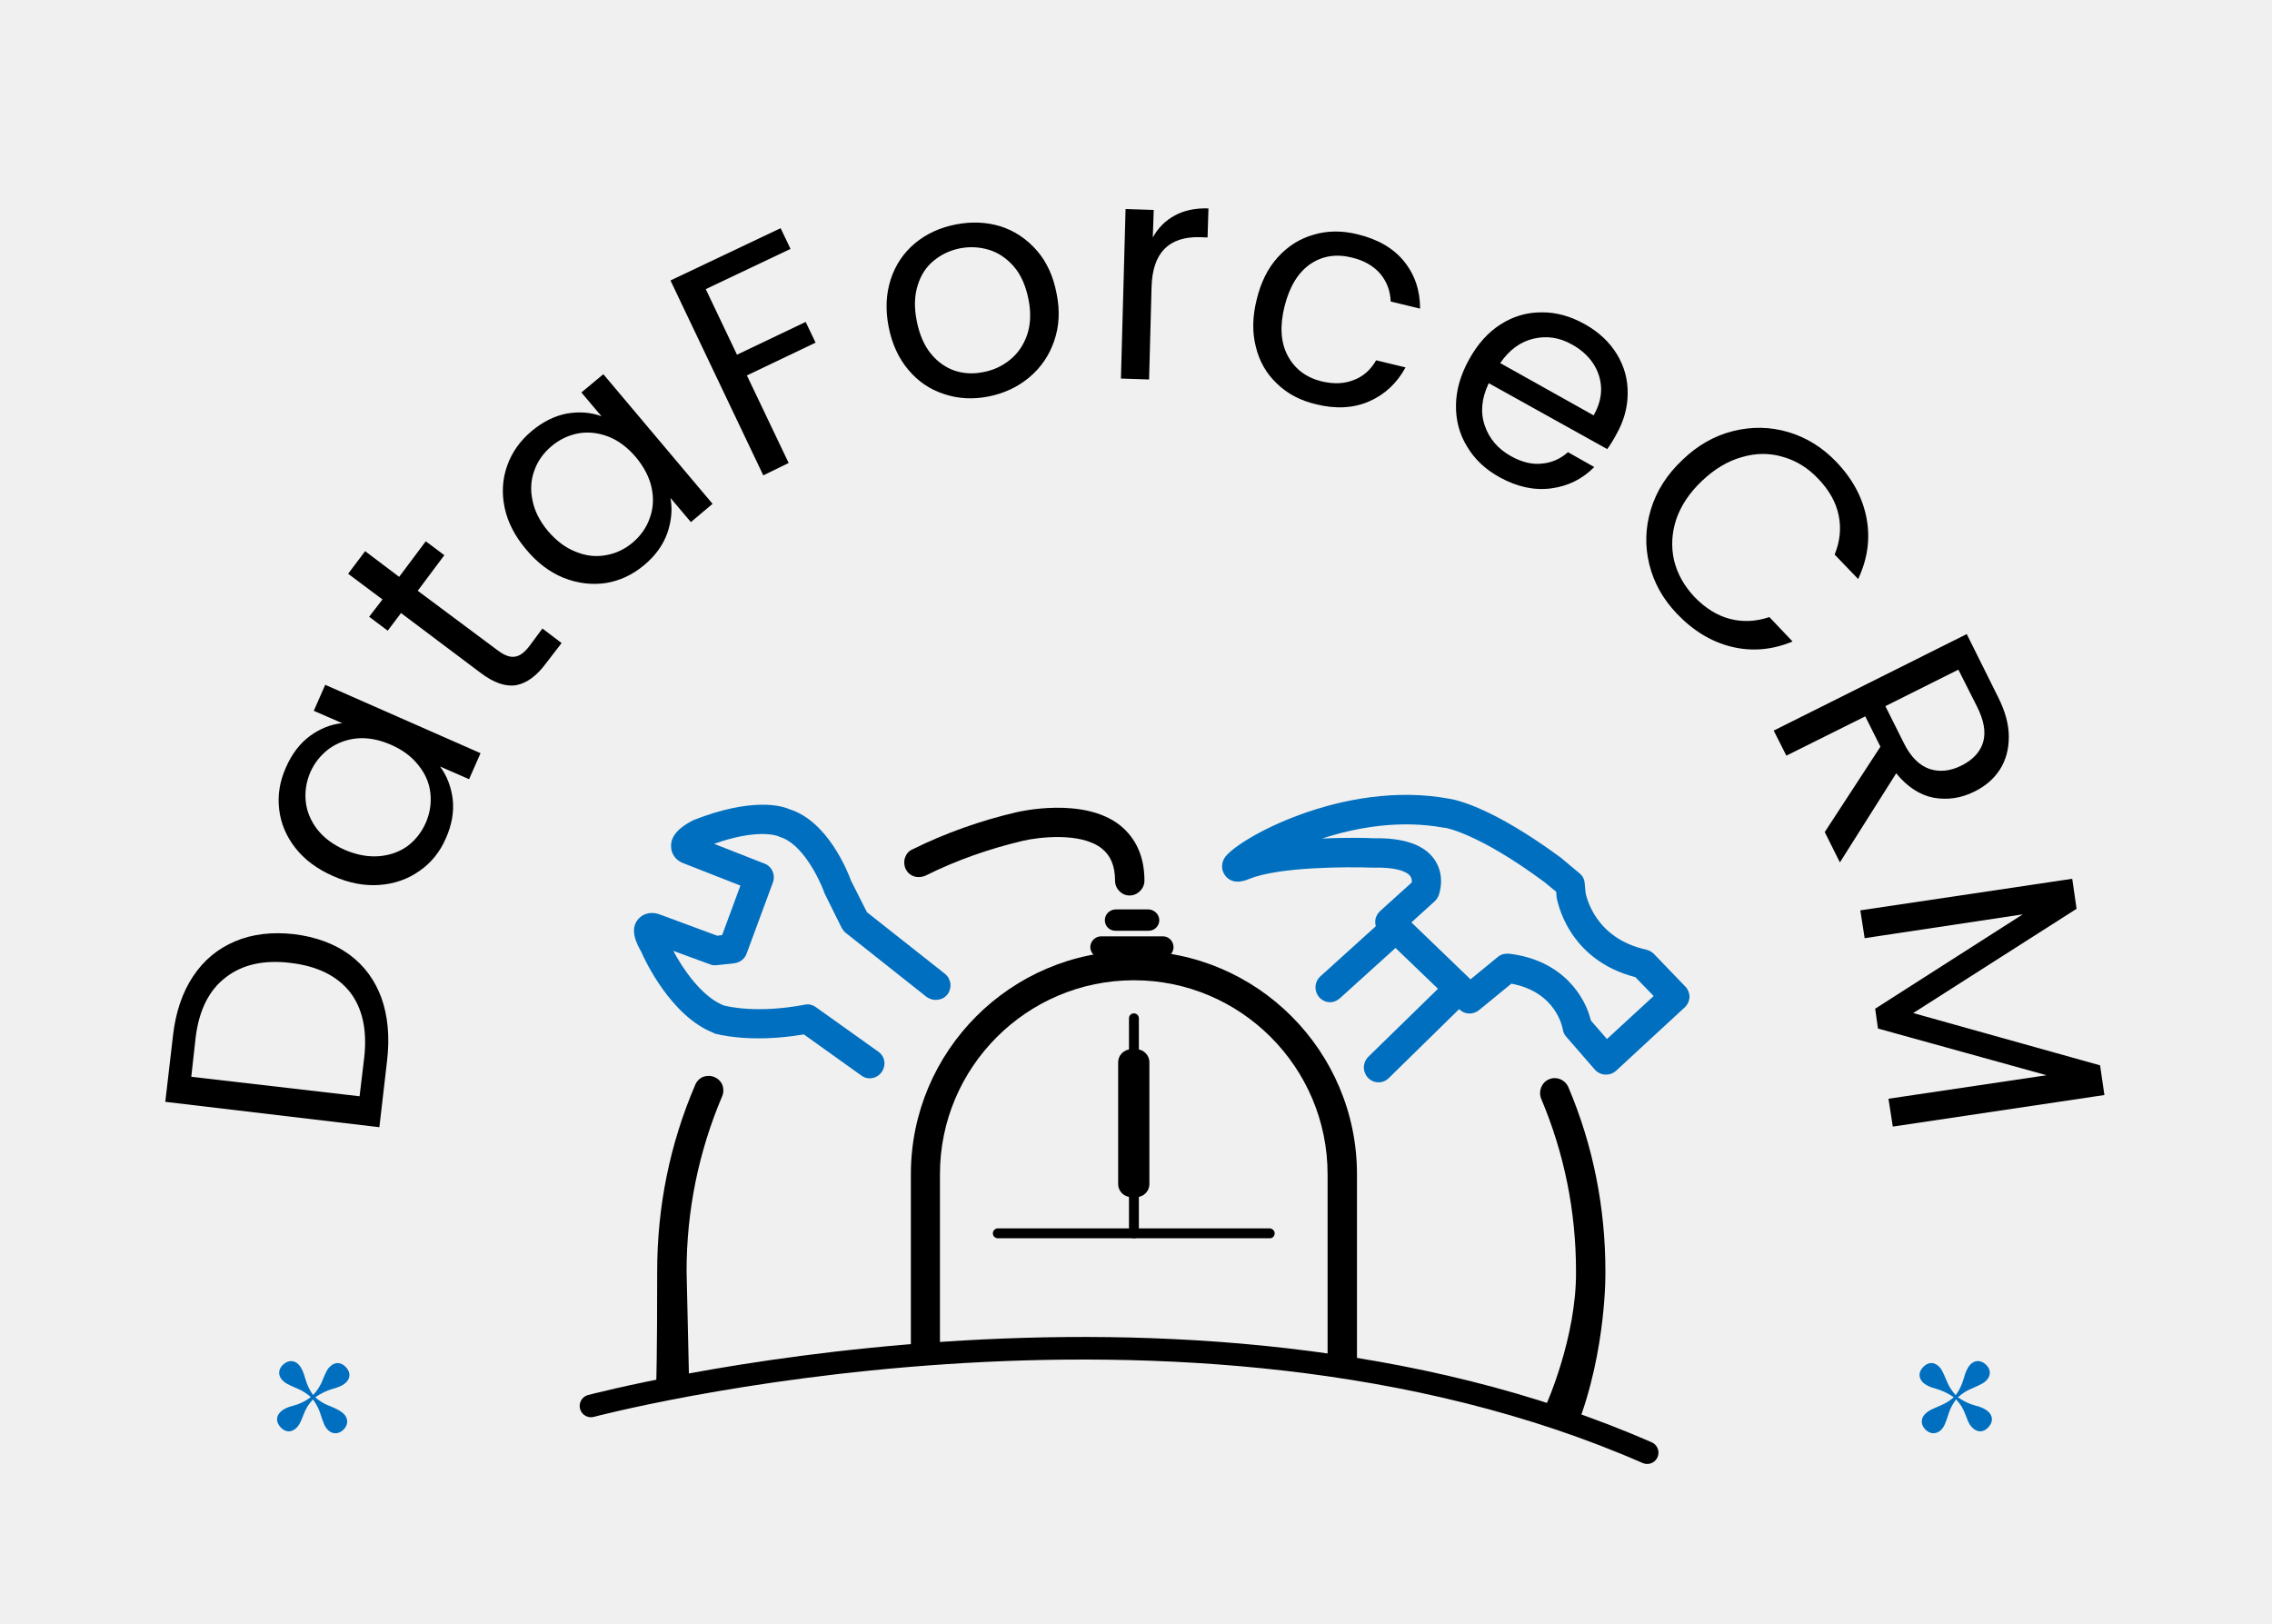
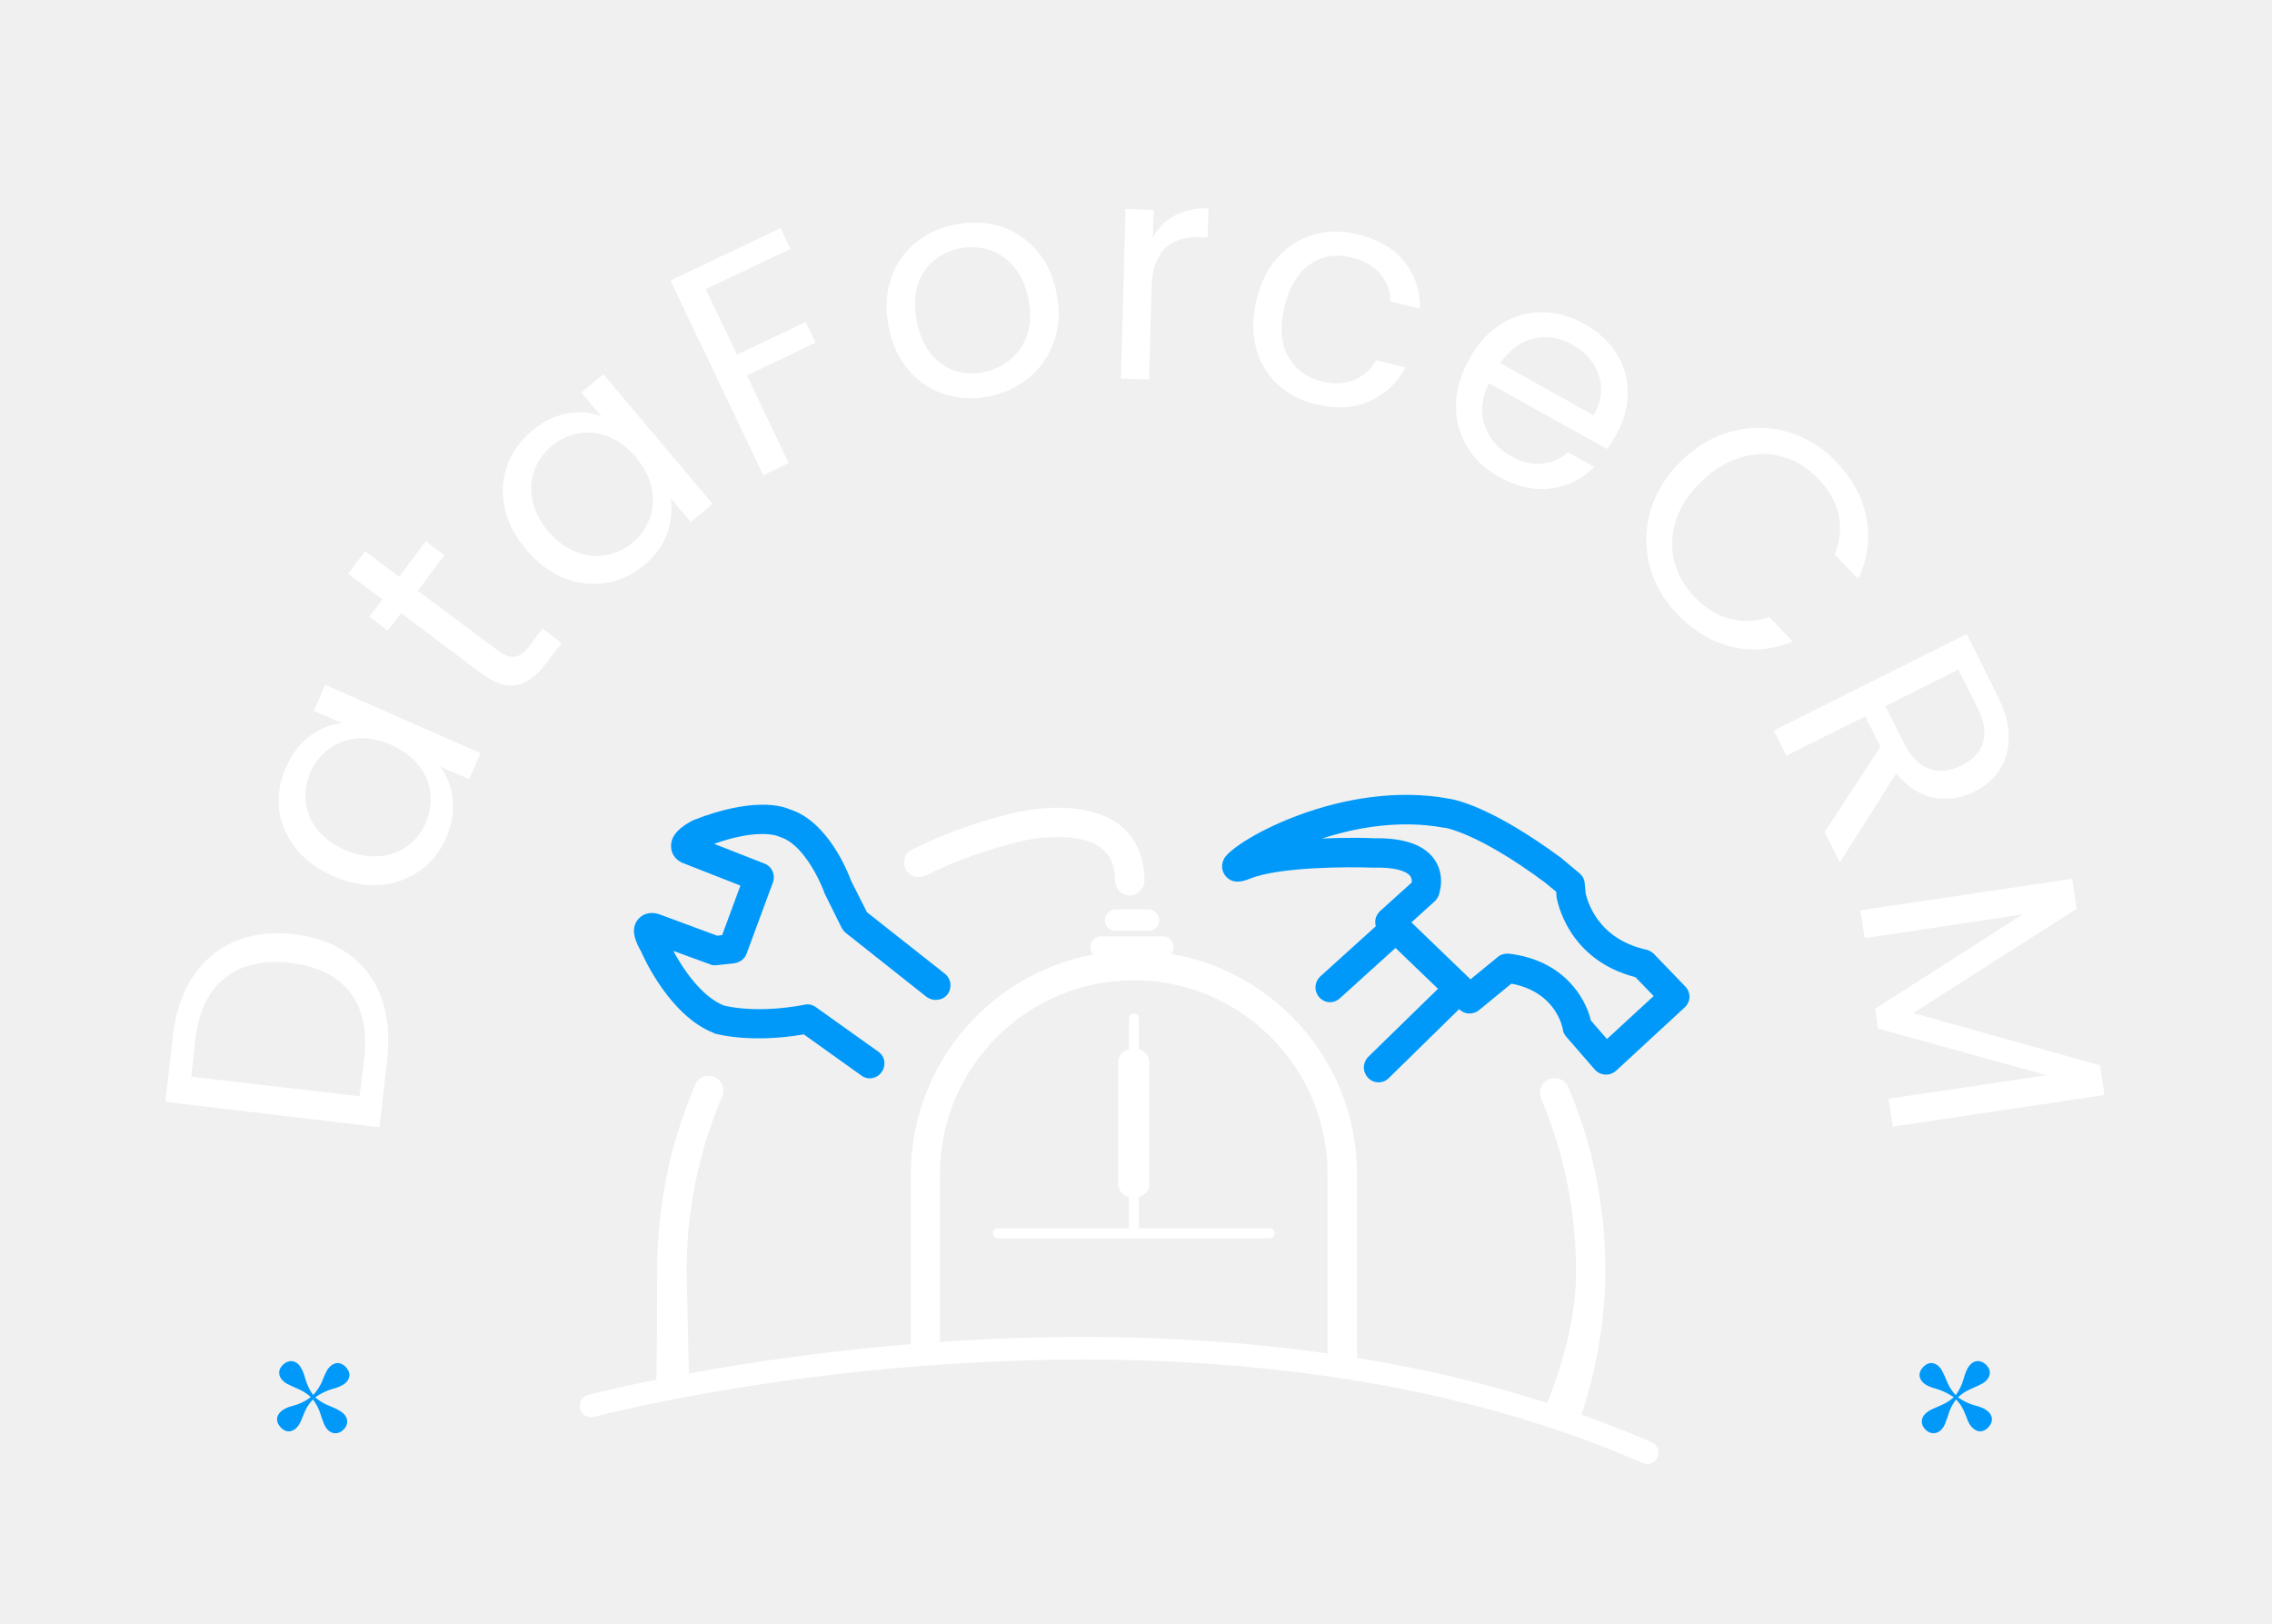
<svg xmlns="http://www.w3.org/2000/svg" version="1.1" viewBox="0 0 7.344 5.249">
  <g transform="matrix(1,0,0,1,1.873287,2.569629)">
    <g>
-       <path d=" M -1.249 0.586 Q -1.197 0.508 -1.113 0.473 Q -1.03 0.438 -0.923 0.45 Q -0.817 0.463 -0.744 0.516 Q -0.672 0.569 -0.64 0.657 Q -0.609 0.745 -0.622 0.858 L -0.647 1.074 L -1.339 0.992 L -1.314 0.777 Q -1.301 0.664 -1.249 0.586 M -0.743 0.636 Q -0.806 0.558 -0.934 0.543 Q -1.063 0.527 -1.144 0.59 Q -1.225 0.652 -1.241 0.785 L -1.255 0.911 L -0.711 0.974 L -0.696 0.849 Q -0.681 0.715 -0.743 0.636 M -0.918 0.172 Q -0.963 0.115 -0.971 0.046 Q -0.979 -0.022 -0.949 -0.089 Q -0.92 -0.155 -0.871 -0.191 Q -0.821 -0.227 -0.767 -0.232 L -0.859 -0.272 L -0.822 -0.356 L -0.32 -0.135 L -0.357 -0.051 L -0.451 -0.092 Q -0.418 -0.048 -0.41 0.013 Q -0.403 0.075 -0.432 0.14 Q -0.461 0.207 -0.518 0.246 Q -0.575 0.286 -0.648 0.291 Q -0.721 0.296 -0.797 0.262 Q -0.874 0.228 -0.918 0.172 M -0.718 -0.183 Q -0.77 -0.178 -0.81 -0.149 Q -0.849 -0.12 -0.87 -0.074 Q -0.89 -0.027 -0.885 0.021 Q -0.88 0.069 -0.848 0.111 Q -0.816 0.152 -0.76 0.177 Q -0.702 0.202 -0.649 0.198 Q -0.597 0.194 -0.557 0.166 Q -0.518 0.137 -0.497 0.09 Q -0.477 0.044 -0.482 -0.005 Q -0.487 -0.054 -0.52 -0.095 Q -0.552 -0.137 -0.609 -0.162 Q -0.666 -0.187 -0.718 -0.183 M -0.523 -0.66 L -0.264 -0.467 Q -0.232 -0.443 -0.209 -0.447 Q -0.185 -0.45 -0.16 -0.484 L -0.12 -0.538 L -0.058 -0.491 L -0.108 -0.426 Q -0.153 -0.365 -0.204 -0.355 Q -0.255 -0.346 -0.319 -0.394 L -0.577 -0.588 L -0.62 -0.531 L -0.68 -0.576 L -0.637 -0.632 L -0.748 -0.715 L -0.693 -0.788 L -0.583 -0.705 L -0.497 -0.82 L -0.437 -0.775 L -0.523 -0.66 M -0.242 -0.928 Q -0.257 -0.999 -0.234 -1.064 Q -0.211 -1.129 -0.155 -1.176 Q -0.1 -1.222 -0.04 -1.233 Q 0.021 -1.243 0.071 -1.224 L 0.006 -1.301 L 0.077 -1.36 L 0.43 -0.941 L 0.36 -0.882 L 0.294 -0.96 Q 0.304 -0.906 0.284 -0.847 Q 0.263 -0.788 0.209 -0.743 Q 0.153 -0.696 0.085 -0.685 Q 0.016 -0.675 -0.052 -0.702 Q -0.12 -0.73 -0.173 -0.794 Q -0.227 -0.858 -0.242 -0.928 M 0.094 -1.158 Q 0.045 -1.177 -0.003 -1.169 Q -0.052 -1.16 -0.091 -1.127 Q -0.13 -1.094 -0.146 -1.049 Q -0.163 -1.003 -0.152 -0.952 Q -0.142 -0.901 -0.102 -0.853 Q -0.061 -0.805 -0.012 -0.786 Q 0.037 -0.766 0.085 -0.775 Q 0.133 -0.783 0.172 -0.816 Q 0.211 -0.849 0.227 -0.895 Q 0.244 -0.941 0.233 -0.993 Q 0.222 -1.044 0.182 -1.092 Q 0.142 -1.139 0.094 -1.158 M 0.65 -1.832 L 0.682 -1.765 L 0.408 -1.635 L 0.509 -1.423 L 0.731 -1.529 L 0.763 -1.462 L 0.541 -1.356 L 0.676 -1.073 L 0.594 -1.033 L 0.294 -1.663 L 0.65 -1.832 M 1.178 -1.296 Q 1.11 -1.318 1.063 -1.374 Q 1.015 -1.431 0.999 -1.514 Q 0.983 -1.596 1.006 -1.667 Q 1.029 -1.737 1.084 -1.783 Q 1.139 -1.829 1.216 -1.844 Q 1.292 -1.859 1.361 -1.838 Q 1.429 -1.816 1.478 -1.76 Q 1.526 -1.705 1.542 -1.621 Q 1.559 -1.538 1.534 -1.467 Q 1.51 -1.397 1.454 -1.35 Q 1.398 -1.303 1.322 -1.288 Q 1.246 -1.273 1.178 -1.296 M 1.392 -1.407 Q 1.43 -1.438 1.447 -1.488 Q 1.464 -1.539 1.451 -1.603 Q 1.438 -1.668 1.404 -1.708 Q 1.369 -1.748 1.324 -1.762 Q 1.278 -1.776 1.23 -1.767 Q 1.181 -1.757 1.145 -1.727 Q 1.108 -1.697 1.093 -1.647 Q 1.077 -1.597 1.09 -1.532 Q 1.103 -1.466 1.136 -1.426 Q 1.169 -1.386 1.214 -1.371 Q 1.258 -1.357 1.306 -1.367 Q 1.354 -1.376 1.392 -1.407 M 1.924 -1.873 Q 1.969 -1.898 2.033 -1.896 L 2.03 -1.802 L 2.006 -1.803 Q 1.853 -1.807 1.849 -1.641 L 1.841 -1.343 L 1.75 -1.346 L 1.765 -1.894 L 1.856 -1.891 L 1.853 -1.802 Q 1.879 -1.849 1.924 -1.873 M 2.257 -1.738 Q 2.306 -1.792 2.373 -1.811 Q 2.44 -1.831 2.516 -1.812 Q 2.614 -1.788 2.665 -1.725 Q 2.717 -1.661 2.717 -1.572 L 2.622 -1.595 Q 2.62 -1.647 2.588 -1.685 Q 2.555 -1.723 2.497 -1.737 Q 2.421 -1.756 2.362 -1.716 Q 2.303 -1.675 2.279 -1.58 Q 2.255 -1.484 2.289 -1.42 Q 2.323 -1.356 2.398 -1.337 Q 2.457 -1.323 2.502 -1.341 Q 2.548 -1.358 2.575 -1.405 L 2.67 -1.382 Q 2.628 -1.305 2.552 -1.272 Q 2.476 -1.239 2.38 -1.263 Q 2.304 -1.281 2.254 -1.33 Q 2.203 -1.378 2.186 -1.449 Q 2.168 -1.519 2.189 -1.602 Q 2.209 -1.685 2.257 -1.738 M 3.322 -1.118 L 2.939 -1.331 Q 2.904 -1.258 2.926 -1.194 Q 2.948 -1.13 3.011 -1.095 Q 3.063 -1.066 3.11 -1.071 Q 3.158 -1.075 3.195 -1.108 L 3.28 -1.06 Q 3.223 -1.002 3.141 -0.991 Q 3.059 -0.98 2.974 -1.027 Q 2.905 -1.065 2.869 -1.126 Q 2.832 -1.186 2.833 -1.26 Q 2.834 -1.333 2.875 -1.407 Q 2.916 -1.482 2.977 -1.521 Q 3.038 -1.56 3.109 -1.56 Q 3.179 -1.561 3.249 -1.522 Q 3.317 -1.484 3.353 -1.425 Q 3.389 -1.366 3.388 -1.298 Q 3.388 -1.23 3.351 -1.165 Q 3.339 -1.142 3.322 -1.118 M 3.302 -1.317 Q 3.3 -1.36 3.275 -1.397 Q 3.25 -1.433 3.208 -1.456 Q 3.148 -1.49 3.084 -1.475 Q 3.02 -1.46 2.976 -1.396 L 3.278 -1.227 Q 3.304 -1.273 3.302 -1.317 M 3.728 -1.176 Q 3.819 -1.199 3.907 -1.173 Q 3.995 -1.147 4.062 -1.077 Q 4.141 -0.995 4.16 -0.895 Q 4.179 -0.796 4.133 -0.698 L 4.057 -0.777 Q 4.083 -0.841 4.07 -0.904 Q 4.057 -0.967 4.004 -1.022 Q 3.954 -1.075 3.889 -1.093 Q 3.825 -1.112 3.757 -1.092 Q 3.689 -1.073 3.628 -1.015 Q 3.568 -0.958 3.545 -0.891 Q 3.523 -0.824 3.538 -0.758 Q 3.554 -0.693 3.604 -0.64 Q 3.657 -0.585 3.719 -0.569 Q 3.781 -0.553 3.846 -0.575 L 3.921 -0.496 Q 3.822 -0.455 3.724 -0.479 Q 3.626 -0.503 3.547 -0.586 Q 3.48 -0.656 3.458 -0.745 Q 3.436 -0.834 3.463 -0.923 Q 3.49 -1.012 3.564 -1.082 Q 3.637 -1.153 3.728 -1.176 M 4.025 0.12 L 4.205 -0.156 L 4.156 -0.254 L 3.901 -0.127 L 3.86 -0.208 L 4.484 -0.52 L 4.584 -0.319 Q 4.62 -0.249 4.62 -0.188 Q 4.62 -0.127 4.591 -0.082 Q 4.562 -0.037 4.509 -0.011 Q 4.445 0.021 4.377 0.009 Q 4.31 -0.004 4.256 -0.07 L 4.074 0.218 L 4.025 0.12 M 4.221 -0.287 L 4.281 -0.167 Q 4.314 -0.101 4.364 -0.084 Q 4.413 -0.068 4.467 -0.095 Q 4.523 -0.123 4.537 -0.171 Q 4.551 -0.219 4.517 -0.286 L 4.457 -0.405 L 4.221 -0.287 M 4.929 0.97 L 4.245 1.072 L 4.231 0.982 L 4.742 0.906 L 4.197 0.755 L 4.188 0.691 L 4.665 0.386 L 4.154 0.463 L 4.14 0.373 L 4.825 0.271 L 4.839 0.368 L 4.311 0.705 L 4.915 0.874 L 4.929 0.97" fill="#000000" fill-rule="nonzero" />
+       <path d=" M -1.249 0.586 Q -1.197 0.508 -1.113 0.473 Q -1.03 0.438 -0.923 0.45 Q -0.817 0.463 -0.744 0.516 Q -0.672 0.569 -0.64 0.657 Q -0.609 0.745 -0.622 0.858 L -0.647 1.074 L -1.339 0.992 L -1.314 0.777 Q -1.301 0.664 -1.249 0.586 M -0.743 0.636 Q -0.806 0.558 -0.934 0.543 Q -1.063 0.527 -1.144 0.59 Q -1.225 0.652 -1.241 0.785 L -1.255 0.911 L -0.711 0.974 L -0.696 0.849 Q -0.681 0.715 -0.743 0.636 M -0.918 0.172 Q -0.963 0.115 -0.971 0.046 Q -0.979 -0.022 -0.949 -0.089 Q -0.92 -0.155 -0.871 -0.191 Q -0.821 -0.227 -0.767 -0.232 L -0.859 -0.272 L -0.822 -0.356 L -0.32 -0.135 L -0.357 -0.051 L -0.451 -0.092 Q -0.418 -0.048 -0.41 0.013 Q -0.403 0.075 -0.432 0.14 Q -0.461 0.207 -0.518 0.246 Q -0.575 0.286 -0.648 0.291 Q -0.721 0.296 -0.797 0.262 Q -0.874 0.228 -0.918 0.172 M -0.718 -0.183 Q -0.77 -0.178 -0.81 -0.149 Q -0.849 -0.12 -0.87 -0.074 Q -0.89 -0.027 -0.885 0.021 Q -0.88 0.069 -0.848 0.111 Q -0.816 0.152 -0.76 0.177 Q -0.702 0.202 -0.649 0.198 Q -0.597 0.194 -0.557 0.166 Q -0.518 0.137 -0.497 0.09 Q -0.477 0.044 -0.482 -0.005 Q -0.487 -0.054 -0.52 -0.095 Q -0.552 -0.137 -0.609 -0.162 Q -0.666 -0.187 -0.718 -0.183 M -0.523 -0.66 L -0.264 -0.467 Q -0.232 -0.443 -0.209 -0.447 Q -0.185 -0.45 -0.16 -0.484 L -0.12 -0.538 L -0.058 -0.491 L -0.108 -0.426 Q -0.153 -0.365 -0.204 -0.355 Q -0.255 -0.346 -0.319 -0.394 L -0.577 -0.588 L -0.62 -0.531 L -0.68 -0.576 L -0.637 -0.632 L -0.748 -0.715 L -0.693 -0.788 L -0.583 -0.705 L -0.497 -0.82 L -0.437 -0.775 L -0.523 -0.66 M -0.242 -0.928 Q -0.257 -0.999 -0.234 -1.064 Q -0.211 -1.129 -0.155 -1.176 Q -0.1 -1.222 -0.04 -1.233 Q 0.021 -1.243 0.071 -1.224 L 0.006 -1.301 L 0.077 -1.36 L 0.43 -0.941 L 0.36 -0.882 L 0.294 -0.96 Q 0.304 -0.906 0.284 -0.847 Q 0.263 -0.788 0.209 -0.743 Q 0.153 -0.696 0.085 -0.685 Q 0.016 -0.675 -0.052 -0.702 Q -0.12 -0.73 -0.173 -0.794 Q -0.227 -0.858 -0.242 -0.928 M 0.094 -1.158 Q 0.045 -1.177 -0.003 -1.169 Q -0.052 -1.16 -0.091 -1.127 Q -0.13 -1.094 -0.146 -1.049 Q -0.163 -1.003 -0.152 -0.952 Q -0.142 -0.901 -0.102 -0.853 Q -0.061 -0.805 -0.012 -0.786 Q 0.037 -0.766 0.085 -0.775 Q 0.133 -0.783 0.172 -0.816 Q 0.211 -0.849 0.227 -0.895 Q 0.244 -0.941 0.233 -0.993 Q 0.222 -1.044 0.182 -1.092 Q 0.142 -1.139 0.094 -1.158 M 0.65 -1.832 L 0.682 -1.765 L 0.408 -1.635 L 0.509 -1.423 L 0.731 -1.529 L 0.763 -1.462 L 0.541 -1.356 L 0.676 -1.073 L 0.594 -1.033 L 0.294 -1.663 L 0.65 -1.832 M 1.178 -1.296 Q 1.11 -1.318 1.063 -1.374 Q 1.015 -1.431 0.999 -1.514 Q 0.983 -1.596 1.006 -1.667 Q 1.029 -1.737 1.084 -1.783 Q 1.139 -1.829 1.216 -1.844 Q 1.292 -1.859 1.361 -1.838 Q 1.429 -1.816 1.478 -1.76 Q 1.526 -1.705 1.542 -1.621 Q 1.559 -1.538 1.534 -1.467 Q 1.51 -1.397 1.454 -1.35 Q 1.398 -1.303 1.322 -1.288 Q 1.246 -1.273 1.178 -1.296 M 1.392 -1.407 Q 1.43 -1.438 1.447 -1.488 Q 1.464 -1.539 1.451 -1.603 Q 1.438 -1.668 1.404 -1.708 Q 1.369 -1.748 1.324 -1.762 Q 1.278 -1.776 1.23 -1.767 Q 1.181 -1.757 1.145 -1.727 Q 1.108 -1.697 1.093 -1.647 Q 1.077 -1.597 1.09 -1.532 Q 1.103 -1.466 1.136 -1.426 Q 1.169 -1.386 1.214 -1.371 Q 1.258 -1.357 1.306 -1.367 Q 1.354 -1.376 1.392 -1.407 M 1.924 -1.873 Q 1.969 -1.898 2.033 -1.896 L 2.03 -1.802 L 2.006 -1.803 Q 1.853 -1.807 1.849 -1.641 L 1.841 -1.343 L 1.75 -1.346 L 1.765 -1.894 L 1.856 -1.891 L 1.853 -1.802 Q 1.879 -1.849 1.924 -1.873 M 2.257 -1.738 Q 2.306 -1.792 2.373 -1.811 Q 2.44 -1.831 2.516 -1.812 Q 2.614 -1.788 2.665 -1.725 Q 2.717 -1.661 2.717 -1.572 L 2.622 -1.595 Q 2.62 -1.647 2.588 -1.685 Q 2.555 -1.723 2.497 -1.737 Q 2.421 -1.756 2.362 -1.716 Q 2.303 -1.675 2.279 -1.58 Q 2.255 -1.484 2.289 -1.42 Q 2.323 -1.356 2.398 -1.337 Q 2.457 -1.323 2.502 -1.341 Q 2.548 -1.358 2.575 -1.405 L 2.67 -1.382 Q 2.628 -1.305 2.552 -1.272 Q 2.476 -1.239 2.38 -1.263 Q 2.304 -1.281 2.254 -1.33 Q 2.203 -1.378 2.186 -1.449 Q 2.168 -1.519 2.189 -1.602 Q 2.209 -1.685 2.257 -1.738 M 3.322 -1.118 L 2.939 -1.331 Q 2.904 -1.258 2.926 -1.194 Q 2.948 -1.13 3.011 -1.095 Q 3.063 -1.066 3.11 -1.071 Q 3.158 -1.075 3.195 -1.108 L 3.28 -1.06 Q 3.223 -1.002 3.141 -0.991 Q 3.059 -0.98 2.974 -1.027 Q 2.905 -1.065 2.869 -1.126 Q 2.832 -1.186 2.833 -1.26 Q 2.834 -1.333 2.875 -1.407 Q 2.916 -1.482 2.977 -1.521 Q 3.038 -1.56 3.109 -1.56 Q 3.179 -1.561 3.249 -1.522 Q 3.317 -1.484 3.353 -1.425 Q 3.389 -1.366 3.388 -1.298 Q 3.388 -1.23 3.351 -1.165 Q 3.339 -1.142 3.322 -1.118 M 3.302 -1.317 Q 3.3 -1.36 3.275 -1.397 Q 3.25 -1.433 3.208 -1.456 Q 3.148 -1.49 3.084 -1.475 Q 3.02 -1.46 2.976 -1.396 L 3.278 -1.227 Q 3.304 -1.273 3.302 -1.317 M 3.728 -1.176 Q 3.819 -1.199 3.907 -1.173 Q 3.995 -1.147 4.062 -1.077 Q 4.141 -0.995 4.16 -0.895 Q 4.179 -0.796 4.133 -0.698 L 4.057 -0.777 Q 4.083 -0.841 4.07 -0.904 Q 4.057 -0.967 4.004 -1.022 Q 3.954 -1.075 3.889 -1.093 Q 3.825 -1.112 3.757 -1.092 Q 3.689 -1.073 3.628 -1.015 Q 3.568 -0.958 3.545 -0.891 Q 3.523 -0.824 3.538 -0.758 Q 3.554 -0.693 3.604 -0.64 Q 3.657 -0.585 3.719 -0.569 Q 3.781 -0.553 3.846 -0.575 L 3.921 -0.496 Q 3.822 -0.455 3.724 -0.479 Q 3.626 -0.503 3.547 -0.586 Q 3.48 -0.656 3.458 -0.745 Q 3.436 -0.834 3.463 -0.923 Q 3.49 -1.012 3.564 -1.082 Q 3.637 -1.153 3.728 -1.176 M 4.025 0.12 L 4.205 -0.156 L 4.156 -0.254 L 3.901 -0.127 L 3.86 -0.208 L 4.484 -0.52 L 4.584 -0.319 Q 4.62 -0.249 4.62 -0.188 Q 4.62 -0.127 4.591 -0.082 Q 4.562 -0.037 4.509 -0.011 Q 4.445 0.021 4.377 0.009 Q 4.31 -0.004 4.256 -0.07 L 4.074 0.218 L 4.025 0.12 M 4.221 -0.287 L 4.281 -0.167 Q 4.314 -0.101 4.364 -0.084 Q 4.413 -0.068 4.467 -0.095 Q 4.523 -0.123 4.537 -0.171 Q 4.551 -0.219 4.517 -0.286 L 4.457 -0.405 L 4.221 -0.287 M 4.929 0.97 L 4.245 1.072 L 4.231 0.982 L 4.742 0.906 L 4.197 0.755 L 4.188 0.691 L 4.665 0.386 L 4.154 0.463 L 4.14 0.373 L 4.825 0.271 L 4.839 0.368 L 4.311 0.705 L 4.915 0.874 L 4.929 0.97" fill="#FFFFFF" fill-rule="nonzero" />
    </g>
    <g clip-path="url(#SvgjsClipPath1001)">
      <g clip-path="url(#a47db8297-c467-4d68-80aa-1ef5de7947d3ed565193-31f8-4307-b47d-719182c93d9d)">
-         <path d=" M 2.583 0.929 C 2.563 0.929 2.546 0.917 2.539 0.899 C 2.531 0.881 2.536 0.861 2.549 0.847 L 2.801 0.601 C 2.82 0.583 2.849 0.584 2.868 0.602 C 2.886 0.621 2.886 0.651 2.867 0.669 L 2.616 0.915 C 2.607 0.924 2.595 0.929 2.583 0.929" fill="#006fbf" transform="matrix(1,0,0,1,0,0)" fill-rule="nonzero" />
+         <path d=" M 2.583 0.929 C 2.563 0.929 2.546 0.917 2.539 0.899 C 2.531 0.881 2.536 0.861 2.549 0.847 L 2.801 0.601 C 2.82 0.583 2.849 0.584 2.868 0.602 C 2.886 0.621 2.886 0.651 2.867 0.669 L 2.616 0.915 C 2.607 0.924 2.595 0.929 2.583 0.929" fill="#0099FA" transform="matrix(1,0,0,1,0,0)" fill-rule="nonzero" />
      </g>
      <g clip-path="url(#a47db8297-c467-4d68-80aa-1ef5de7947d3ed565193-31f8-4307-b47d-719182c93d9d)">
-         <path d=" M 2.426 0.67 C 2.407 0.67 2.389 0.658 2.382 0.639 C 2.375 0.621 2.38 0.6 2.394 0.587 L 2.593 0.407 C 2.605 0.395 2.623 0.391 2.639 0.396 C 2.655 0.402 2.667 0.415 2.671 0.432 C 2.675 0.448 2.669 0.465 2.657 0.477 L 2.458 0.657 C 2.449 0.665 2.438 0.67 2.426 0.67" fill="#006fbf" transform="matrix(1,0,0,1,0,0)" fill-rule="nonzero" />
+         <path d=" M 2.426 0.67 C 2.407 0.67 2.389 0.658 2.382 0.639 C 2.375 0.621 2.38 0.6 2.394 0.587 L 2.593 0.407 C 2.605 0.395 2.623 0.391 2.639 0.396 C 2.655 0.402 2.667 0.415 2.671 0.432 C 2.675 0.448 2.669 0.465 2.657 0.477 L 2.458 0.657 C 2.449 0.665 2.438 0.67 2.426 0.67" fill="#0099FA" transform="matrix(1,0,0,1,0,0)" fill-rule="nonzero" />
      </g>
      <g clip-path="url(#a47db8297-c467-4d68-80aa-1ef5de7947d3ed565193-31f8-4307-b47d-719182c93d9d)">
-         <path d=" M 2.418 1.863 L 2.418 1.226 C 2.418 0.88 2.137 0.599 1.792 0.599 C 1.446 0.599 1.165 0.88 1.165 1.226 L 1.165 1.814 L 1.071 1.814 L 1.071 1.226 C 1.071 0.828 1.394 0.504 1.792 0.504 L 1.792 0.504 C 2.19 0.504 2.513 0.828 2.513 1.226 L 2.513 1.879 Z" fill="#000000" transform="matrix(1,0,0,1,0,0)" fill-rule="nonzero" />
+         <path d=" M 2.418 1.863 L 2.418 1.226 C 2.418 0.88 2.137 0.599 1.792 0.599 C 1.446 0.599 1.165 0.88 1.165 1.226 L 1.165 1.814 L 1.071 1.814 L 1.071 1.226 C 1.071 0.828 1.394 0.504 1.792 0.504 L 1.792 0.504 C 2.19 0.504 2.513 0.828 2.513 1.226 L 2.513 1.879 Z" fill="#FFFFFF" transform="matrix(1,0,0,1,0,0)" fill-rule="nonzero" />
      </g>
      <g clip-path="url(#a47db8297-c467-4d68-80aa-1ef5de7947d3ed565193-31f8-4307-b47d-719182c93d9d)">
-         <path d=" M 1.8 1.3 L 1.784 1.3 C 1.76 1.3 1.741 1.281 1.741 1.258 L 1.741 0.864 C 1.741 0.841 1.76 0.822 1.784 0.822 L 1.8 0.822 C 1.823 0.822 1.842 0.841 1.842 0.864 L 1.842 1.258 C 1.842 1.281 1.823 1.3 1.8 1.3" fill="#000000" transform="matrix(1,0,0,1,0,0)" fill-rule="nonzero" />
+         <path d=" M 1.8 1.3 L 1.784 1.3 C 1.76 1.3 1.741 1.281 1.741 1.258 L 1.741 0.864 C 1.741 0.841 1.76 0.822 1.784 0.822 L 1.8 0.822 C 1.823 0.822 1.842 0.841 1.842 0.864 L 1.842 1.258 C 1.842 1.281 1.823 1.3 1.8 1.3" fill="#FFFFFF" transform="matrix(1,0,0,1,0,0)" fill-rule="nonzero" />
      </g>
      <g clip-path="url(#a47db8297-c467-4d68-80aa-1ef5de7947d3ed565193-31f8-4307-b47d-719182c93d9d)">
-         <path d=" M 1.792 1.433 C 1.783 1.433 1.776 1.426 1.776 1.417 L 1.776 0.722 C 1.776 0.713 1.783 0.706 1.792 0.706 C 1.801 0.706 1.808 0.713 1.808 0.722 L 1.808 1.417 C 1.808 1.426 1.801 1.433 1.792 1.433" fill="#000000" transform="matrix(1,0,0,1,0,0)" fill-rule="nonzero" />
+         <path d=" M 1.792 1.433 C 1.783 1.433 1.776 1.426 1.776 1.417 L 1.776 0.722 C 1.776 0.713 1.783 0.706 1.792 0.706 C 1.801 0.706 1.808 0.713 1.808 0.722 L 1.808 1.417 C 1.808 1.426 1.801 1.433 1.792 1.433" fill="#FFFFFF" transform="matrix(1,0,0,1,0,0)" fill-rule="nonzero" />
      </g>
      <g clip-path="url(#a47db8297-c467-4d68-80aa-1ef5de7947d3ed565193-31f8-4307-b47d-719182c93d9d)">
-         <path d=" M 1.686 0.457 L 1.886 0.457 C 1.905 0.457 1.92 0.473 1.92 0.492 C 1.92 0.511 1.905 0.526 1.886 0.526 L 1.686 0.526 C 1.667 0.526 1.651 0.511 1.651 0.492 C 1.651 0.473 1.667 0.457 1.686 0.457" fill="#000000" transform="matrix(1,0,0,1,0,0)" fill-rule="nonzero" />
+         <path d=" M 1.686 0.457 L 1.886 0.457 C 1.905 0.457 1.92 0.473 1.92 0.492 C 1.92 0.511 1.905 0.526 1.886 0.526 L 1.686 0.526 C 1.667 0.526 1.651 0.511 1.651 0.492 C 1.651 0.473 1.667 0.457 1.686 0.457" fill="#FFFFFF" transform="matrix(1,0,0,1,0,0)" fill-rule="nonzero" />
      </g>
      <g clip-path="url(#a47db8297-c467-4d68-80aa-1ef5de7947d3ed565193-31f8-4307-b47d-719182c93d9d)">
-         <path d=" M 1.732 0.37 L 1.84 0.37 C 1.858 0.371 1.874 0.386 1.874 0.405 C 1.874 0.424 1.858 0.439 1.84 0.439 L 1.732 0.439 C 1.713 0.439 1.698 0.424 1.698 0.405 C 1.698 0.386 1.713 0.371 1.732 0.37" fill="#000000" transform="matrix(1,0,0,1,0,0)" fill-rule="nonzero" />
+         <path d=" M 1.732 0.37 L 1.84 0.37 C 1.858 0.371 1.874 0.386 1.874 0.405 C 1.874 0.424 1.858 0.439 1.84 0.439 L 1.732 0.439 C 1.713 0.439 1.698 0.424 1.698 0.405 C 1.698 0.386 1.713 0.371 1.732 0.37" fill="#FFFFFF" transform="matrix(1,0,0,1,0,0)" fill-rule="nonzero" />
      </g>
      <g clip-path="url(#a47db8297-c467-4d68-80aa-1ef5de7947d3ed565193-31f8-4307-b47d-719182c93d9d)">
-         <path d=" M 2.232 1.433 L 1.352 1.433 C 1.343 1.433 1.336 1.426 1.336 1.417 C 1.336 1.409 1.343 1.401 1.352 1.401 L 2.232 1.401 C 2.24 1.402 2.247 1.409 2.247 1.417 C 2.247 1.426 2.24 1.433 2.232 1.433" fill="#000000" transform="matrix(1,0,0,1,0,0)" fill-rule="nonzero" />
+         <path d=" M 2.232 1.433 L 1.352 1.433 C 1.343 1.433 1.336 1.426 1.336 1.417 C 1.336 1.409 1.343 1.401 1.352 1.401 L 2.232 1.401 C 2.24 1.402 2.247 1.409 2.247 1.417 C 2.247 1.426 2.24 1.433 2.232 1.433" fill="#FFFFFF" transform="matrix(1,0,0,1,0,0)" fill-rule="nonzero" />
      </g>
      <g clip-path="url(#a47db8297-c467-4d68-80aa-1ef5de7947d3ed565193-31f8-4307-b47d-719182c93d9d)">
-         <path d=" M 3.318 0.904 C 3.304 0.904 3.291 0.898 3.282 0.888 L 3.189 0.781 C 3.183 0.774 3.179 0.766 3.178 0.756 C 3.177 0.752 3.157 0.637 3.012 0.61 L 2.907 0.696 C 2.888 0.711 2.861 0.71 2.844 0.693 L 2.586 0.445 C 2.577 0.436 2.572 0.424 2.572 0.41 C 2.572 0.397 2.578 0.385 2.587 0.376 L 2.69 0.283 C 2.691 0.277 2.69 0.269 2.685 0.262 C 2.68 0.255 2.657 0.233 2.567 0.235 C 2.566 0.235 2.565 0.235 2.564 0.235 C 2.485 0.232 2.262 0.232 2.166 0.271 C 2.151 0.277 2.114 0.292 2.089 0.263 C 2.075 0.247 2.073 0.224 2.084 0.205 C 2.118 0.146 2.468 -0.051 2.81 0.012 C 2.831 0.015 2.949 0.038 3.175 0.205 C 3.176 0.206 3.177 0.207 3.177 0.207 L 3.232 0.253 C 3.242 0.261 3.248 0.272 3.249 0.285 L 3.252 0.317 C 3.255 0.33 3.283 0.464 3.448 0.5 C 3.457 0.502 3.465 0.507 3.472 0.513 L 3.574 0.619 C 3.583 0.628 3.588 0.641 3.588 0.654 C 3.587 0.666 3.582 0.678 3.572 0.687 L 3.35 0.892 C 3.341 0.9 3.33 0.904 3.318 0.904 M 3.269 0.729 L 3.321 0.789 L 3.472 0.65 L 3.413 0.589 C 3.191 0.532 3.16 0.338 3.158 0.33 C 3.158 0.329 3.158 0.329 3.158 0.328 L 3.157 0.313 L 3.118 0.281 C 2.903 0.122 2.798 0.106 2.797 0.106 C 2.796 0.106 2.795 0.106 2.794 0.106 C 2.654 0.08 2.513 0.104 2.4 0.141 C 2.484 0.137 2.553 0.139 2.566 0.14 C 2.664 0.138 2.73 0.161 2.763 0.208 C 2.8 0.261 2.779 0.319 2.777 0.325 C 2.774 0.332 2.77 0.338 2.765 0.343 L 2.689 0.412 L 2.88 0.596 L 2.969 0.523 C 2.979 0.515 2.992 0.512 3.004 0.513 C 3.181 0.534 3.252 0.656 3.269 0.729" fill="#006fbf" transform="matrix(1,0,0,1,0,0)" fill-rule="nonzero" />
+         <path d=" M 3.318 0.904 C 3.304 0.904 3.291 0.898 3.282 0.888 L 3.189 0.781 C 3.183 0.774 3.179 0.766 3.178 0.756 C 3.177 0.752 3.157 0.637 3.012 0.61 L 2.907 0.696 C 2.888 0.711 2.861 0.71 2.844 0.693 L 2.586 0.445 C 2.577 0.436 2.572 0.424 2.572 0.41 C 2.572 0.397 2.578 0.385 2.587 0.376 L 2.69 0.283 C 2.691 0.277 2.69 0.269 2.685 0.262 C 2.68 0.255 2.657 0.233 2.567 0.235 C 2.566 0.235 2.565 0.235 2.564 0.235 C 2.485 0.232 2.262 0.232 2.166 0.271 C 2.151 0.277 2.114 0.292 2.089 0.263 C 2.075 0.247 2.073 0.224 2.084 0.205 C 2.118 0.146 2.468 -0.051 2.81 0.012 C 2.831 0.015 2.949 0.038 3.175 0.205 C 3.176 0.206 3.177 0.207 3.177 0.207 L 3.232 0.253 C 3.242 0.261 3.248 0.272 3.249 0.285 L 3.252 0.317 C 3.255 0.33 3.283 0.464 3.448 0.5 C 3.457 0.502 3.465 0.507 3.472 0.513 L 3.574 0.619 C 3.583 0.628 3.588 0.641 3.588 0.654 C 3.587 0.666 3.582 0.678 3.572 0.687 L 3.35 0.892 C 3.341 0.9 3.33 0.904 3.318 0.904 M 3.269 0.729 L 3.321 0.789 L 3.472 0.65 L 3.413 0.589 C 3.191 0.532 3.16 0.338 3.158 0.33 C 3.158 0.329 3.158 0.329 3.158 0.328 L 3.157 0.313 L 3.118 0.281 C 2.903 0.122 2.798 0.106 2.797 0.106 C 2.796 0.106 2.795 0.106 2.794 0.106 C 2.654 0.08 2.513 0.104 2.4 0.141 C 2.484 0.137 2.553 0.139 2.566 0.14 C 2.664 0.138 2.73 0.161 2.763 0.208 C 2.8 0.261 2.779 0.319 2.777 0.325 C 2.774 0.332 2.77 0.338 2.765 0.343 L 2.689 0.412 L 2.88 0.596 L 2.969 0.523 C 2.979 0.515 2.992 0.512 3.004 0.513 C 3.181 0.534 3.252 0.656 3.269 0.729" fill="#0099FA" transform="matrix(1,0,0,1,0,0)" fill-rule="nonzero" />
      </g>
      <g clip-path="url(#a47db8297-c467-4d68-80aa-1ef5de7947d3ed565193-31f8-4307-b47d-719182c93d9d)">
-         <path d=" M 0.938 0.916 C 0.928 0.916 0.919 0.913 0.911 0.907 L 0.725 0.774 C 0.549 0.804 0.441 0.772 0.436 0.771 C 0.435 0.77 0.434 0.77 0.433 0.769 C 0.295 0.715 0.21 0.532 0.199 0.506 C 0.186 0.483 0.159 0.434 0.191 0.4 C 0.208 0.381 0.237 0.376 0.264 0.388 L 0.445 0.455 L 0.461 0.453 L 0.52 0.293 L 0.339 0.222 C 0.302 0.209 0.296 0.18 0.296 0.168 C 0.293 0.128 0.332 0.1 0.365 0.083 C 0.367 0.082 0.368 0.082 0.369 0.081 C 0.558 0.007 0.654 0.035 0.678 0.046 C 0.802 0.084 0.867 0.248 0.878 0.278 L 0.929 0.379 L 1.181 0.578 C 1.191 0.586 1.197 0.597 1.199 0.61 C 1.2 0.622 1.197 0.635 1.189 0.645 C 1.181 0.655 1.17 0.661 1.157 0.662 C 1.145 0.664 1.132 0.66 1.122 0.653 L 0.862 0.447 C 0.856 0.443 0.852 0.437 0.848 0.431 L 0.792 0.318 C 0.791 0.316 0.79 0.314 0.79 0.312 C 0.774 0.27 0.72 0.157 0.648 0.136 C 0.645 0.134 0.644 0.134 0.641 0.133 C 0.633 0.13 0.57 0.11 0.435 0.158 L 0.598 0.222 C 0.622 0.231 0.634 0.258 0.625 0.283 L 0.54 0.513 C 0.534 0.53 0.519 0.541 0.501 0.544 L 0.446 0.55 C 0.438 0.551 0.43 0.551 0.423 0.548 L 0.303 0.504 C 0.334 0.562 0.394 0.651 0.465 0.68 C 0.478 0.684 0.575 0.707 0.728 0.678 C 0.74 0.675 0.753 0.678 0.764 0.686 L 0.966 0.83 C 0.983 0.842 0.99 0.863 0.983 0.883 C 0.977 0.902 0.959 0.916 0.938 0.916" fill="#006fbf" transform="matrix(1,0,0,1,0,0)" fill-rule="nonzero" />
+         <path d=" M 0.938 0.916 C 0.928 0.916 0.919 0.913 0.911 0.907 L 0.725 0.774 C 0.549 0.804 0.441 0.772 0.436 0.771 C 0.435 0.77 0.434 0.77 0.433 0.769 C 0.295 0.715 0.21 0.532 0.199 0.506 C 0.186 0.483 0.159 0.434 0.191 0.4 C 0.208 0.381 0.237 0.376 0.264 0.388 L 0.445 0.455 L 0.461 0.453 L 0.52 0.293 L 0.339 0.222 C 0.302 0.209 0.296 0.18 0.296 0.168 C 0.293 0.128 0.332 0.1 0.365 0.083 C 0.367 0.082 0.368 0.082 0.369 0.081 C 0.558 0.007 0.654 0.035 0.678 0.046 C 0.802 0.084 0.867 0.248 0.878 0.278 L 0.929 0.379 L 1.181 0.578 C 1.191 0.586 1.197 0.597 1.199 0.61 C 1.2 0.622 1.197 0.635 1.189 0.645 C 1.181 0.655 1.17 0.661 1.157 0.662 C 1.145 0.664 1.132 0.66 1.122 0.653 L 0.862 0.447 C 0.856 0.443 0.852 0.437 0.848 0.431 L 0.792 0.318 C 0.791 0.316 0.79 0.314 0.79 0.312 C 0.774 0.27 0.72 0.157 0.648 0.136 C 0.645 0.134 0.644 0.134 0.641 0.133 C 0.633 0.13 0.57 0.11 0.435 0.158 L 0.598 0.222 C 0.622 0.231 0.634 0.258 0.625 0.283 L 0.54 0.513 C 0.534 0.53 0.519 0.541 0.501 0.544 L 0.446 0.55 C 0.438 0.551 0.43 0.551 0.423 0.548 L 0.303 0.504 C 0.334 0.562 0.394 0.651 0.465 0.68 C 0.478 0.684 0.575 0.707 0.728 0.678 C 0.74 0.675 0.753 0.678 0.764 0.686 L 0.966 0.83 C 0.983 0.842 0.99 0.863 0.983 0.883 C 0.977 0.902 0.959 0.916 0.938 0.916" fill="#0099FA" transform="matrix(1,0,0,1,0,0)" fill-rule="nonzero" />
      </g>
      <g clip-path="url(#a47db8297-c467-4d68-80aa-1ef5de7947d3ed565193-31f8-4307-b47d-719182c93d9d)">
-         <path d=" M 1.778 0.325 C 1.752 0.325 1.731 0.303 1.731 0.277 C 1.731 0.23 1.717 0.196 1.688 0.173 C 1.62 0.119 1.481 0.137 1.434 0.148 C 1.324 0.174 1.218 0.211 1.118 0.261 C 1.106 0.266 1.093 0.267 1.081 0.263 C 1.069 0.259 1.06 0.251 1.054 0.239 C 1.049 0.228 1.048 0.215 1.052 0.203 C 1.056 0.191 1.064 0.181 1.076 0.176 C 1.183 0.123 1.296 0.083 1.412 0.056 C 1.42 0.054 1.629 0.005 1.747 0.098 C 1.799 0.14 1.826 0.2 1.826 0.277 C 1.826 0.303 1.804 0.325 1.778 0.325" fill="#000000" transform="matrix(1,0,0,1,0,0)" fill-rule="nonzero" />
+         <path d=" M 1.778 0.325 C 1.752 0.325 1.731 0.303 1.731 0.277 C 1.731 0.23 1.717 0.196 1.688 0.173 C 1.62 0.119 1.481 0.137 1.434 0.148 C 1.324 0.174 1.218 0.211 1.118 0.261 C 1.106 0.266 1.093 0.267 1.081 0.263 C 1.069 0.259 1.06 0.251 1.054 0.239 C 1.049 0.228 1.048 0.215 1.052 0.203 C 1.056 0.191 1.064 0.181 1.076 0.176 C 1.183 0.123 1.296 0.083 1.412 0.056 C 1.42 0.054 1.629 0.005 1.747 0.098 C 1.799 0.14 1.826 0.2 1.826 0.277 C 1.826 0.303 1.804 0.325 1.778 0.325" fill="#FFFFFF" transform="matrix(1,0,0,1,0,0)" fill-rule="nonzero" />
      </g>
      <g clip-path="url(#a47db8297-c467-4d68-80aa-1ef5de7947d3ed565193-31f8-4307-b47d-719182c93d9d)">
-         <path d=" M 0.354 1.891 L 0.248 1.897 C 0.248 1.897 0.251 1.818 0.251 1.54 C 0.251 1.33 0.292 1.128 0.374 0.937 C 0.379 0.925 0.388 0.916 0.4 0.911 C 0.412 0.907 0.425 0.907 0.436 0.912 C 0.448 0.917 0.457 0.926 0.462 0.938 C 0.466 0.949 0.466 0.963 0.461 0.974 C 0.385 1.153 0.346 1.343 0.346 1.54 Z" fill="#000000" transform="matrix(1,0,0,1,0,0)" fill-rule="nonzero" />
+         <path d=" M 0.354 1.891 L 0.248 1.897 C 0.248 1.897 0.251 1.818 0.251 1.54 C 0.251 1.33 0.292 1.128 0.374 0.937 C 0.379 0.925 0.388 0.916 0.4 0.911 C 0.412 0.907 0.425 0.907 0.436 0.912 C 0.448 0.917 0.457 0.926 0.462 0.938 C 0.466 0.949 0.466 0.963 0.461 0.974 C 0.385 1.153 0.346 1.343 0.346 1.54 Z" fill="#FFFFFF" transform="matrix(1,0,0,1,0,0)" fill-rule="nonzero" />
      </g>
      <g clip-path="url(#a47db8297-c467-4d68-80aa-1ef5de7947d3ed565193-31f8-4307-b47d-719182c93d9d)">
-         <path d=" M 3.223 2.045 L 3.125 1.97 C 3.125 1.97 3.223 1.752 3.221 1.54 C 3.221 1.346 3.183 1.158 3.108 0.981 C 3.099 0.957 3.11 0.929 3.134 0.919 C 3.158 0.909 3.185 0.92 3.196 0.944 C 3.276 1.132 3.316 1.333 3.316 1.54 C 3.316 1.54 3.321 1.793 3.223 2.045" fill="#000000" transform="matrix(1,0,0,1,0,0)" fill-rule="nonzero" />
+         <path d=" M 3.223 2.045 L 3.125 1.97 C 3.125 1.97 3.223 1.752 3.221 1.54 C 3.221 1.346 3.183 1.158 3.108 0.981 C 3.099 0.957 3.11 0.929 3.134 0.919 C 3.158 0.909 3.185 0.92 3.196 0.944 C 3.276 1.132 3.316 1.333 3.316 1.54 C 3.316 1.54 3.321 1.793 3.223 2.045" fill="#FFFFFF" transform="matrix(1,0,0,1,0,0)" fill-rule="nonzero" />
      </g>
      <g clip-path="url(#a47db8297-c467-4d68-80aa-1ef5de7947d3ed565193-31f8-4307-b47d-719182c93d9d)">
-         <path d=" M 0.037 1.975 C 0.037 1.975 1.947 1.468 3.451 2.126" fill="none" transform="matrix(1,0,0,1,0,0)" fill-rule="nonzero" stroke-dasharray="none" stroke-miterlimit="4" stroke-linejoin="miter" stroke-linecap="round" stroke-width="0.073" stroke="#000000" />
+         <path d=" M 0.037 1.975 C 0.037 1.975 1.947 1.468 3.451 2.126" fill="none" transform="matrix(1,0,0,1,0,0)" fill-rule="nonzero" stroke-dasharray="none" stroke-miterlimit="4" stroke-linejoin="miter" stroke-linecap="round" stroke-width="0.073" stroke="#FFFFFF" />
      </g>
    </g>
    <g transform="matrix(0.6751861,0.7376475,-0.7376475,0.6751861,1.152309,1.255767)">
      <g clip-path="url(#SvgjsClipPath1002)">
-         <path d=" M -0.849 2.095 C -0.826 2.095 -0.813 2.081 -0.813 2.06 C -0.813 2.049 -0.816 2.039 -0.826 2.019 C -0.84 1.991 -0.842 1.982 -0.845 1.957 C -0.827 1.959 -0.811 1.963 -0.798 1.969 C -0.765 1.984 -0.755 1.988 -0.741 1.988 C -0.722 1.988 -0.706 1.975 -0.706 1.952 C -0.706 1.929 -0.721 1.915 -0.741 1.915 C -0.752 1.915 -0.766 1.919 -0.783 1.927 L -0.798 1.934 C -0.813 1.941 -0.828 1.945 -0.845 1.947 C -0.842 1.925 -0.836 1.905 -0.827 1.887 C -0.818 1.87 -0.813 1.855 -0.813 1.843 C -0.813 1.824 -0.824 1.808 -0.849 1.808 C -0.875 1.808 -0.886 1.824 -0.886 1.843 C -0.886 1.855 -0.884 1.863 -0.866 1.9 C -0.861 1.913 -0.856 1.929 -0.855 1.947 C -0.873 1.945 -0.891 1.94 -0.911 1.93 C -0.93 1.92 -0.946 1.915 -0.958 1.915 C -0.978 1.915 -0.993 1.928 -0.993 1.952 C -0.993 1.975 -0.978 1.988 -0.958 1.988 C -0.945 1.988 -0.937 1.985 -0.901 1.969 C -0.888 1.963 -0.873 1.959 -0.855 1.957 C -0.857 1.979 -0.863 1.999 -0.872 2.016 C -0.882 2.034 -0.886 2.048 -0.886 2.06 C -0.886 2.08 -0.874 2.095 -0.849 2.095 Z" fill="#006fbf" transform="matrix(1,0,0,1,0,0)" fill-rule="nonzero" />
+         <path d=" M -0.849 2.095 C -0.826 2.095 -0.813 2.081 -0.813 2.06 C -0.813 2.049 -0.816 2.039 -0.826 2.019 C -0.84 1.991 -0.842 1.982 -0.845 1.957 C -0.827 1.959 -0.811 1.963 -0.798 1.969 C -0.765 1.984 -0.755 1.988 -0.741 1.988 C -0.722 1.988 -0.706 1.975 -0.706 1.952 C -0.706 1.929 -0.721 1.915 -0.741 1.915 C -0.752 1.915 -0.766 1.919 -0.783 1.927 L -0.798 1.934 C -0.813 1.941 -0.828 1.945 -0.845 1.947 C -0.842 1.925 -0.836 1.905 -0.827 1.887 C -0.818 1.87 -0.813 1.855 -0.813 1.843 C -0.813 1.824 -0.824 1.808 -0.849 1.808 C -0.875 1.808 -0.886 1.824 -0.886 1.843 C -0.886 1.855 -0.884 1.863 -0.866 1.9 C -0.861 1.913 -0.856 1.929 -0.855 1.947 C -0.873 1.945 -0.891 1.94 -0.911 1.93 C -0.93 1.92 -0.946 1.915 -0.958 1.915 C -0.978 1.915 -0.993 1.928 -0.993 1.952 C -0.993 1.975 -0.978 1.988 -0.958 1.988 C -0.945 1.988 -0.937 1.985 -0.901 1.969 C -0.888 1.963 -0.873 1.959 -0.855 1.957 C -0.857 1.979 -0.863 1.999 -0.872 2.016 C -0.882 2.034 -0.886 2.048 -0.886 2.06 C -0.886 2.08 -0.874 2.095 -0.849 2.095 Z" fill="#0099FA" transform="matrix(1,0,0,1,0,0)" fill-rule="nonzero" />
      </g>
    </g>
    <g transform="matrix(-0.6751861,0.7376475,0.7376475,0.6751861,6.005101,-2.644272)">
      <g clip-path="url(#SvgjsClipPath1003)">
-         <path d=" M 4.438 2.095 C 4.461 2.095 4.474 2.081 4.474 2.06 C 4.474 2.049 4.472 2.039 4.461 2.019 C 4.447 1.991 4.445 1.982 4.442 1.957 C 4.46 1.959 4.476 1.963 4.489 1.969 C 4.522 1.984 4.532 1.988 4.546 1.988 C 4.565 1.988 4.581 1.975 4.581 1.952 C 4.581 1.929 4.566 1.915 4.546 1.915 C 4.535 1.915 4.521 1.919 4.505 1.927 L 4.489 1.934 C 4.474 1.941 4.459 1.945 4.442 1.947 C 4.445 1.925 4.451 1.905 4.46 1.887 C 4.469 1.87 4.474 1.855 4.474 1.843 C 4.474 1.824 4.463 1.808 4.438 1.808 C 4.412 1.808 4.401 1.824 4.401 1.843 C 4.401 1.855 4.404 1.863 4.421 1.9 C 4.427 1.913 4.431 1.929 4.433 1.947 C 4.414 1.945 4.396 1.94 4.376 1.93 C 4.357 1.92 4.341 1.915 4.329 1.915 C 4.309 1.915 4.294 1.928 4.294 1.952 C 4.294 1.975 4.309 1.988 4.329 1.988 C 4.342 1.988 4.35 1.985 4.386 1.969 C 4.399 1.963 4.414 1.959 4.433 1.957 C 4.43 1.979 4.424 1.999 4.415 2.016 C 4.405 2.034 4.401 2.048 4.401 2.06 C 4.401 2.08 4.413 2.095 4.438 2.095 Z" fill="#006fbf" transform="matrix(1,0,0,1,0,0)" fill-rule="nonzero" />
+         <path d=" M 4.438 2.095 C 4.461 2.095 4.474 2.081 4.474 2.06 C 4.474 2.049 4.472 2.039 4.461 2.019 C 4.447 1.991 4.445 1.982 4.442 1.957 C 4.46 1.959 4.476 1.963 4.489 1.969 C 4.522 1.984 4.532 1.988 4.546 1.988 C 4.565 1.988 4.581 1.975 4.581 1.952 C 4.581 1.929 4.566 1.915 4.546 1.915 C 4.535 1.915 4.521 1.919 4.505 1.927 L 4.489 1.934 C 4.474 1.941 4.459 1.945 4.442 1.947 C 4.445 1.925 4.451 1.905 4.46 1.887 C 4.469 1.87 4.474 1.855 4.474 1.843 C 4.474 1.824 4.463 1.808 4.438 1.808 C 4.412 1.808 4.401 1.824 4.401 1.843 C 4.401 1.855 4.404 1.863 4.421 1.9 C 4.427 1.913 4.431 1.929 4.433 1.947 C 4.414 1.945 4.396 1.94 4.376 1.93 C 4.357 1.92 4.341 1.915 4.329 1.915 C 4.309 1.915 4.294 1.928 4.294 1.952 C 4.294 1.975 4.309 1.988 4.329 1.988 C 4.342 1.988 4.35 1.985 4.386 1.969 C 4.399 1.963 4.414 1.959 4.433 1.957 C 4.43 1.979 4.424 1.999 4.415 2.016 C 4.405 2.034 4.401 2.048 4.401 2.06 C 4.401 2.08 4.413 2.095 4.438 2.095 Z" fill="#0099FA" transform="matrix(1,0,0,1,0,0)" fill-rule="nonzero" />
      </g>
    </g>
  </g>
  <defs>
    <clipPath id="SvgjsClipPath1001">
      <path d=" M 0 0 h 3.588 v 2.163 h -3.588 Z" />
    </clipPath>
    <clipPath id="a47db8297-c467-4d68-80aa-1ef5de7947d3ed565193-31f8-4307-b47d-719182c93d9d">
      <path d=" M 0 2.163 L 3.588 2.163 L 3.588 -0 L 0 -0 Z" />
    </clipPath>
    <clipPath id="SvgjsClipPath1002">
      <path d=" M -1.066 1.72 h 0.433 v 0.433 h -0.433 Z" />
    </clipPath>
    <clipPath id="SvgjsClipPath1003">
      <path d=" M 4.221 1.72 h 0.433 v 0.433 h -0.433 Z" />
    </clipPath>
  </defs>
</svg>
